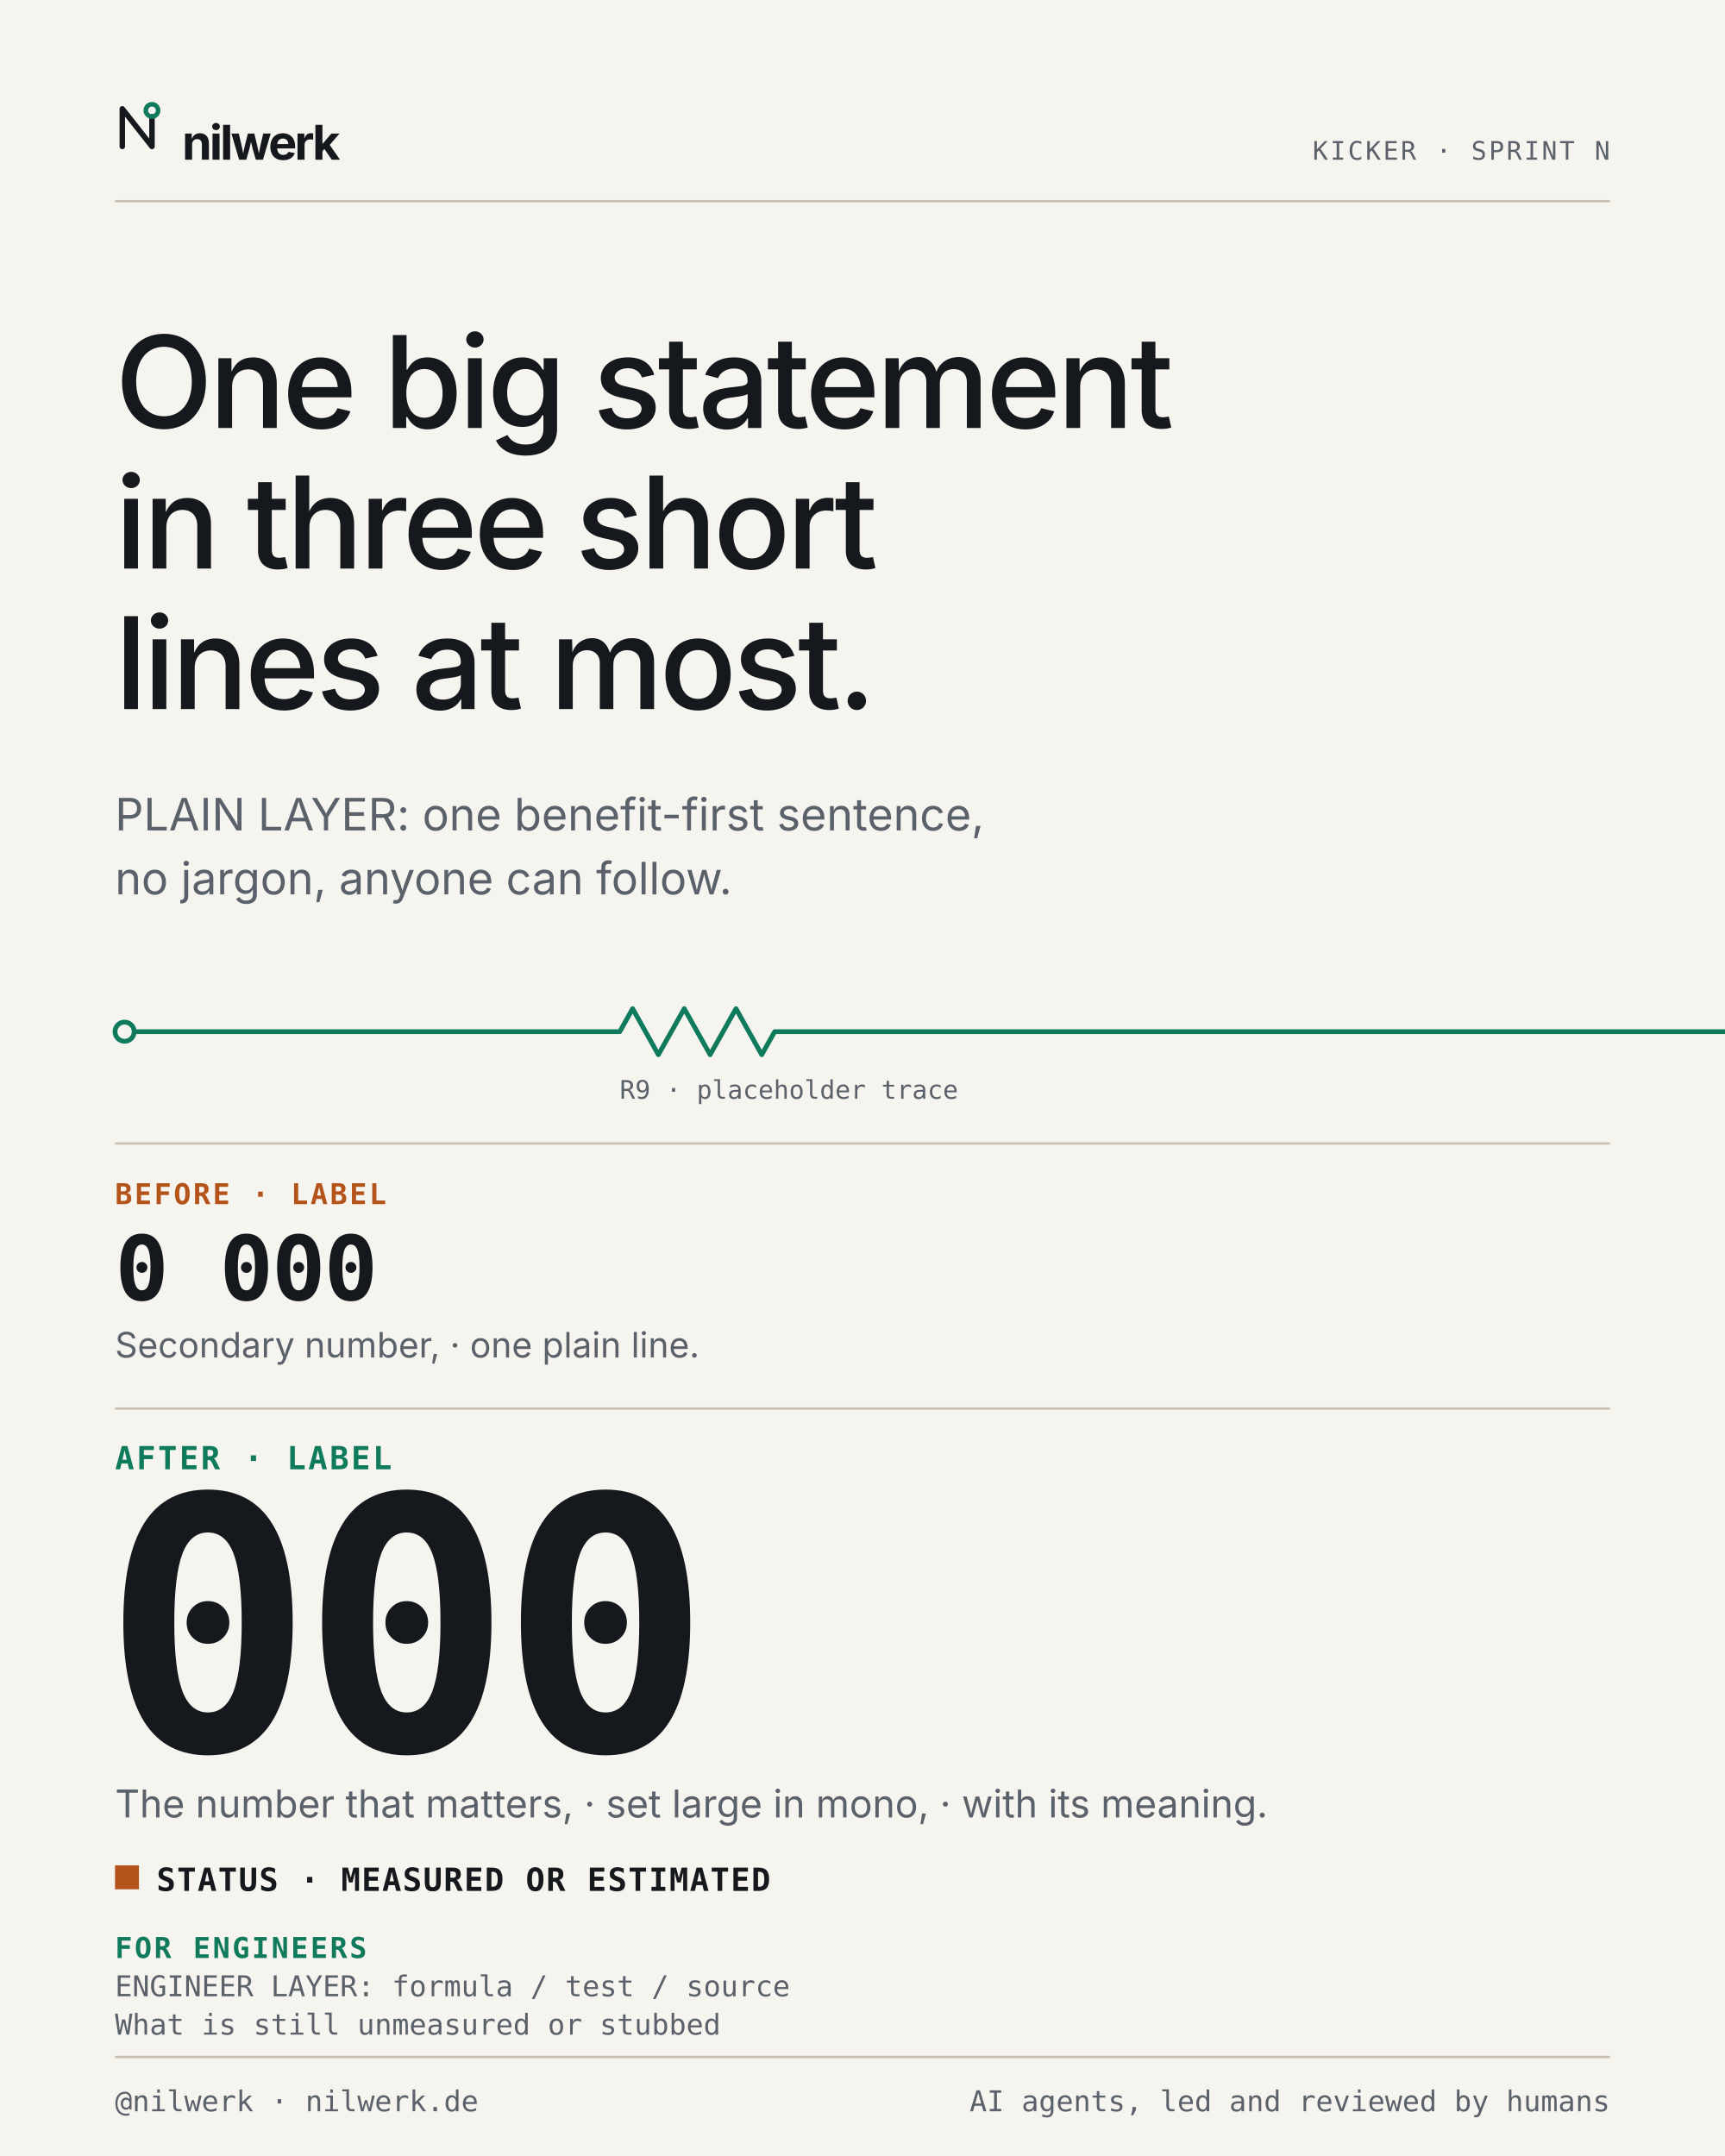
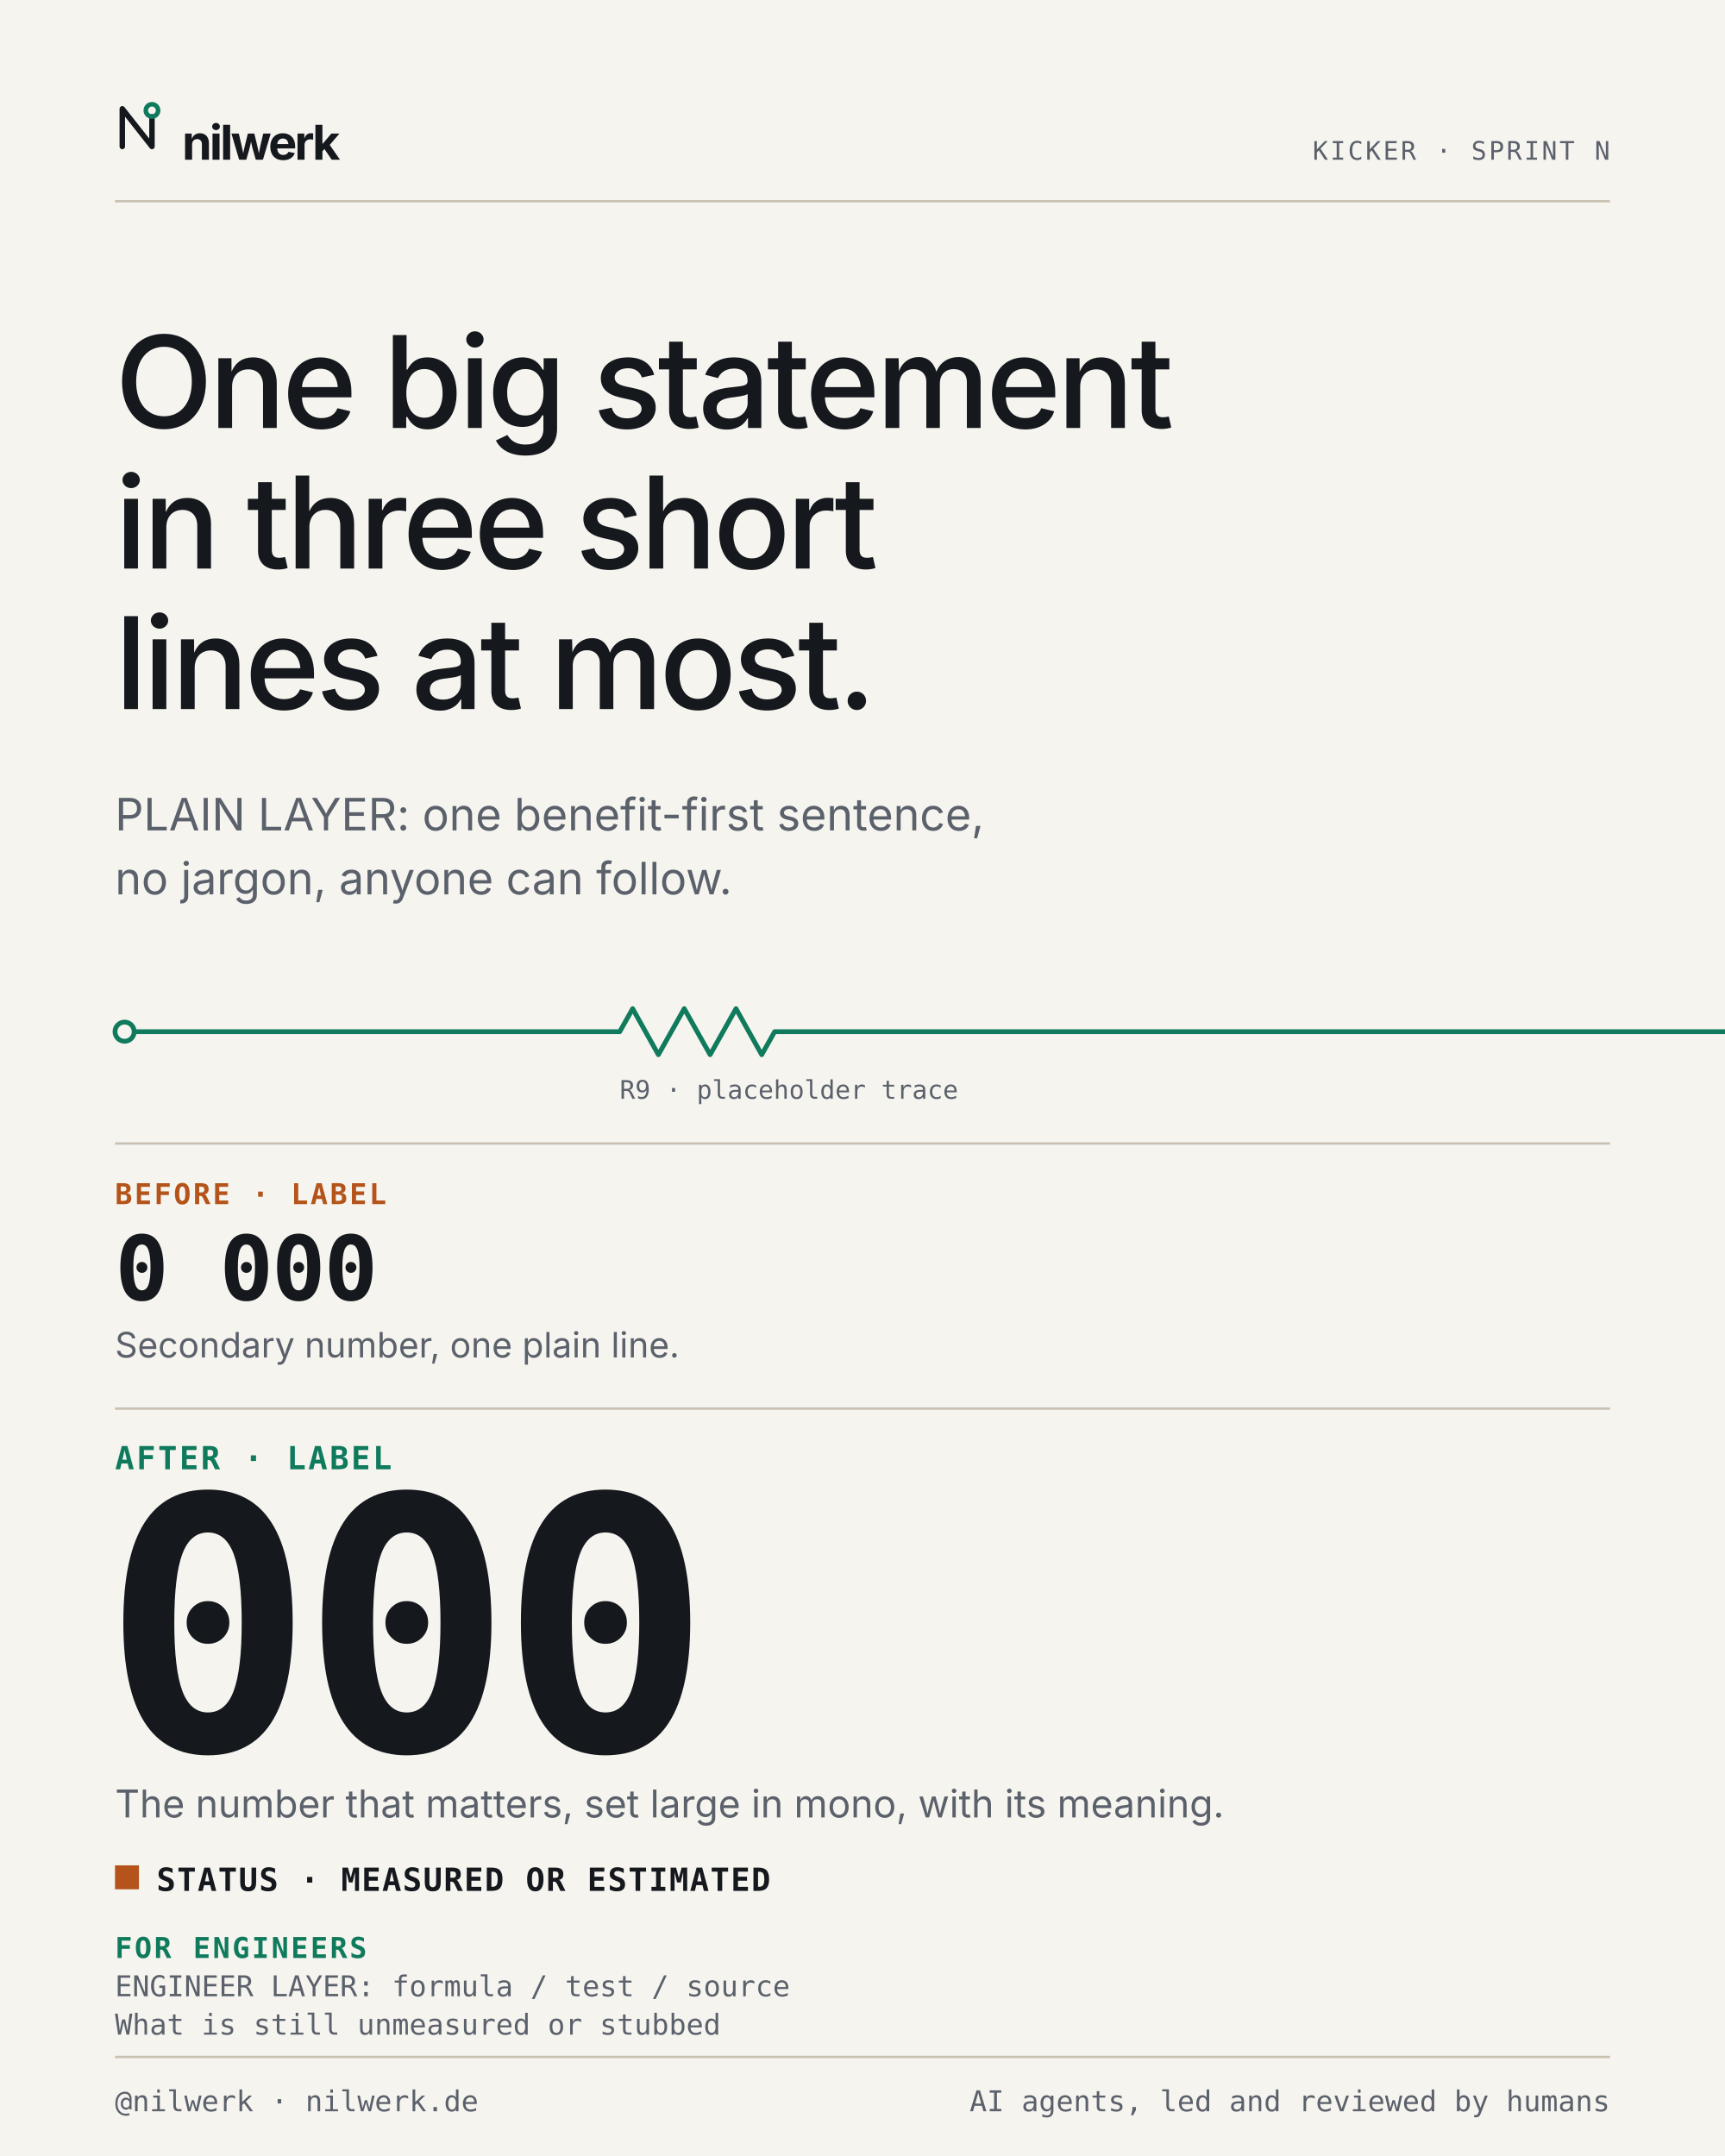
<svg xmlns="http://www.w3.org/2000/svg" width="1080" height="1350" viewBox="0 0 1080 1350" role="img" aria-label="One big statement in three short lines at most.">
  <rect width="1080" height="1350" fill="#f6f4ef" />
  <g transform="translate(68 56.0) scale(1.428571)" fill="none" stroke-linecap="round" stroke-linejoin="round">
    <path d="M6 25V8.5L19 25V12" stroke="#15181d" stroke-width="2.4" />
    <circle cx="19" cy="9.2" r="2.7" stroke="#0f7a5c" stroke-width="2" />
  </g>
  <text x="114" y="100" font-family="'Space Grotesk', Inter, sans-serif" font-weight="700" font-size="30" letter-spacing="-1.5" fill="#15181d">nilwerk</text>
  <text x="1008" y="100" text-anchor="end" font-family="'JetBrains Mono', monospace" font-size="16" letter-spacing="1.4" fill="#5b616b">KICKER · SPRINT N</text>
  <line x1="72" y1="126" x2="1008" y2="126" stroke="#c9c2b3" stroke-width="1.5" />
  <g font-family="'Space Grotesk', Inter, sans-serif" font-weight="500" font-size="80" letter-spacing="-2.4" fill="#15181d">
    <text x="72" y="268">One big statement</text>
    <text x="72" y="356">in three short</text>
    <text x="72" y="444">lines at most.</text>
  </g>
  <g font-family="Inter, sans-serif" font-size="28" fill="#5b616b">
    <text x="72" y="520">PLAIN LAYER: one benefit-first sentence,</text>
    <text x="72" y="560">no jargon, anyone can follow.</text>
  </g>
  <g transform="translate(0 600)">
    <circle cx="78" cy="46" r="6" fill="none" stroke="#0f7a5c" stroke-width="3" />
    <path d="M84,46 H388 L396.1,31.6 L412.2,60.4 L428.4,31.6 L444.6,60.4 L460.8,31.6 L476.9,60.4 L485.0,46.0 H1090" fill="none" stroke="#0f7a5c" stroke-width="3" stroke-linejoin="round" />
    <text x="388" y="88" font-family="'JetBrains Mono', monospace" font-size="16" fill="#5b616b">R9 · placeholder trace</text>
  </g>
  <line x1="72" y1="716" x2="1008" y2="716" stroke="#c9c2b3" stroke-width="1.5" />
  <text x="72" y="754" font-family="'JetBrains Mono', monospace" font-weight="600" font-size="18" letter-spacing="1.4" fill="#b4541a">BEFORE · LABEL</text>
  <text x="72" y="814" font-family="'JetBrains Mono', monospace" font-weight="600" font-size="56" letter-spacing="-1" fill="#15181d">0 000</text>
-   <text x="72" y="850" font-family="Inter, sans-serif" font-size="22" fill="#5b616b">Secondary number, · one plain line.</text>
+   <text x="72" y="850" font-family="Inter, sans-serif" font-size="22" fill="#5b616b">Secondary number, one plain line.</text>
  <line x1="72" y1="882" x2="1008" y2="882" stroke="#c9c2b3" stroke-width="1.5" />
  <text x="72" y="920" font-family="'JetBrains Mono', monospace" font-weight="600" font-size="20" letter-spacing="1.4" fill="#0f7a5c">AFTER · LABEL</text>
  <text x="64" y="1096" font-family="'JetBrains Mono', monospace" font-weight="600" font-size="220" letter-spacing="-8" fill="#15181d">000</text>
-   <text x="72" y="1138" font-family="Inter, sans-serif" font-size="24" fill="#5b616b">The number that matters, · set large in mono, · with its meaning.</text>
+   <text x="72" y="1138" font-family="Inter, sans-serif" font-size="24" fill="#5b616b">The number that matters, set large in mono, with its meaning.</text>
  <rect x="72" y="1168" width="15" height="15" fill="#b4541a" />
  <text x="98" y="1184" font-family="'JetBrains Mono', monospace" font-weight="600" font-size="20" letter-spacing="0.8" fill="#15181d">STATUS · MEASURED OR ESTIMATED</text>
  <text x="72" y="1226" font-family="'JetBrains Mono', monospace" font-weight="600" font-size="18" letter-spacing="1.4" fill="#0f7a5c">FOR ENGINEERS</text>
  <g font-family="'JetBrains Mono', monospace" font-size="18" fill="#5b616b">
    <text x="72" y="1250">ENGINEER LAYER: formula / test / source</text>
    <text x="72" y="1274">What is still unmeasured or stubbed</text>
  </g>
  <line x1="72" y1="1288" x2="1008" y2="1288" stroke="#c9c2b3" stroke-width="1.5" />
  <g font-family="'JetBrains Mono', monospace" font-size="18" fill="#5b616b">
    <text x="72" y="1322">@nilwerk · nilwerk.de</text>
    <text x="1008" y="1322" text-anchor="end">AI agents, led and reviewed by humans</text>
  </g>
</svg>
